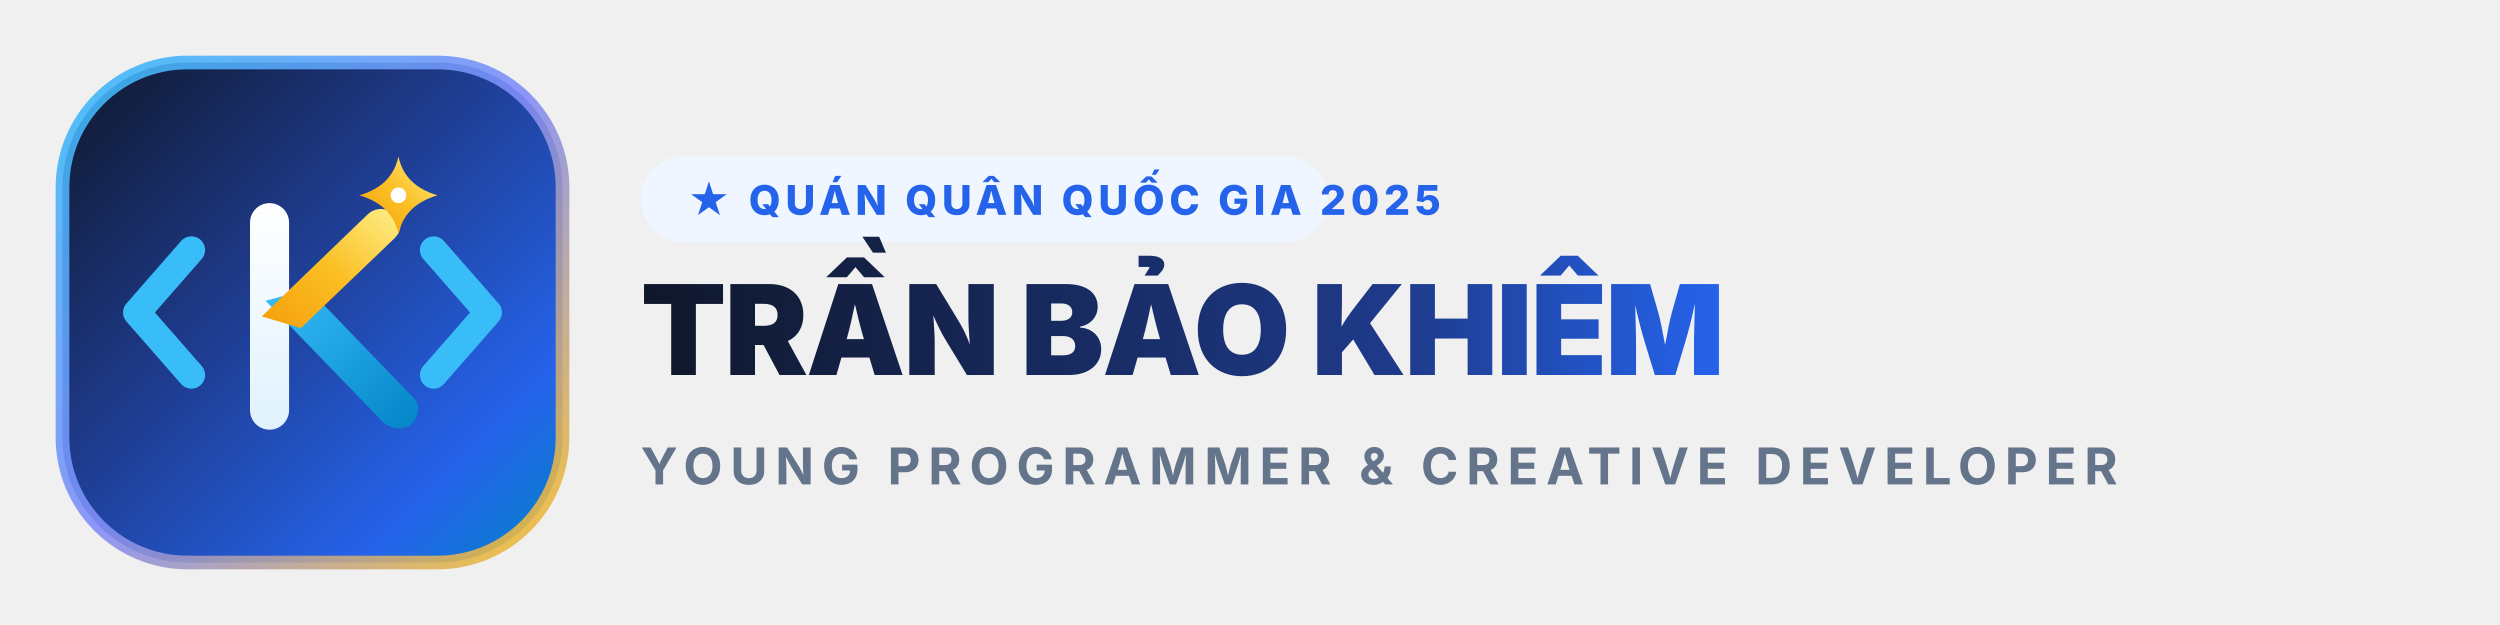
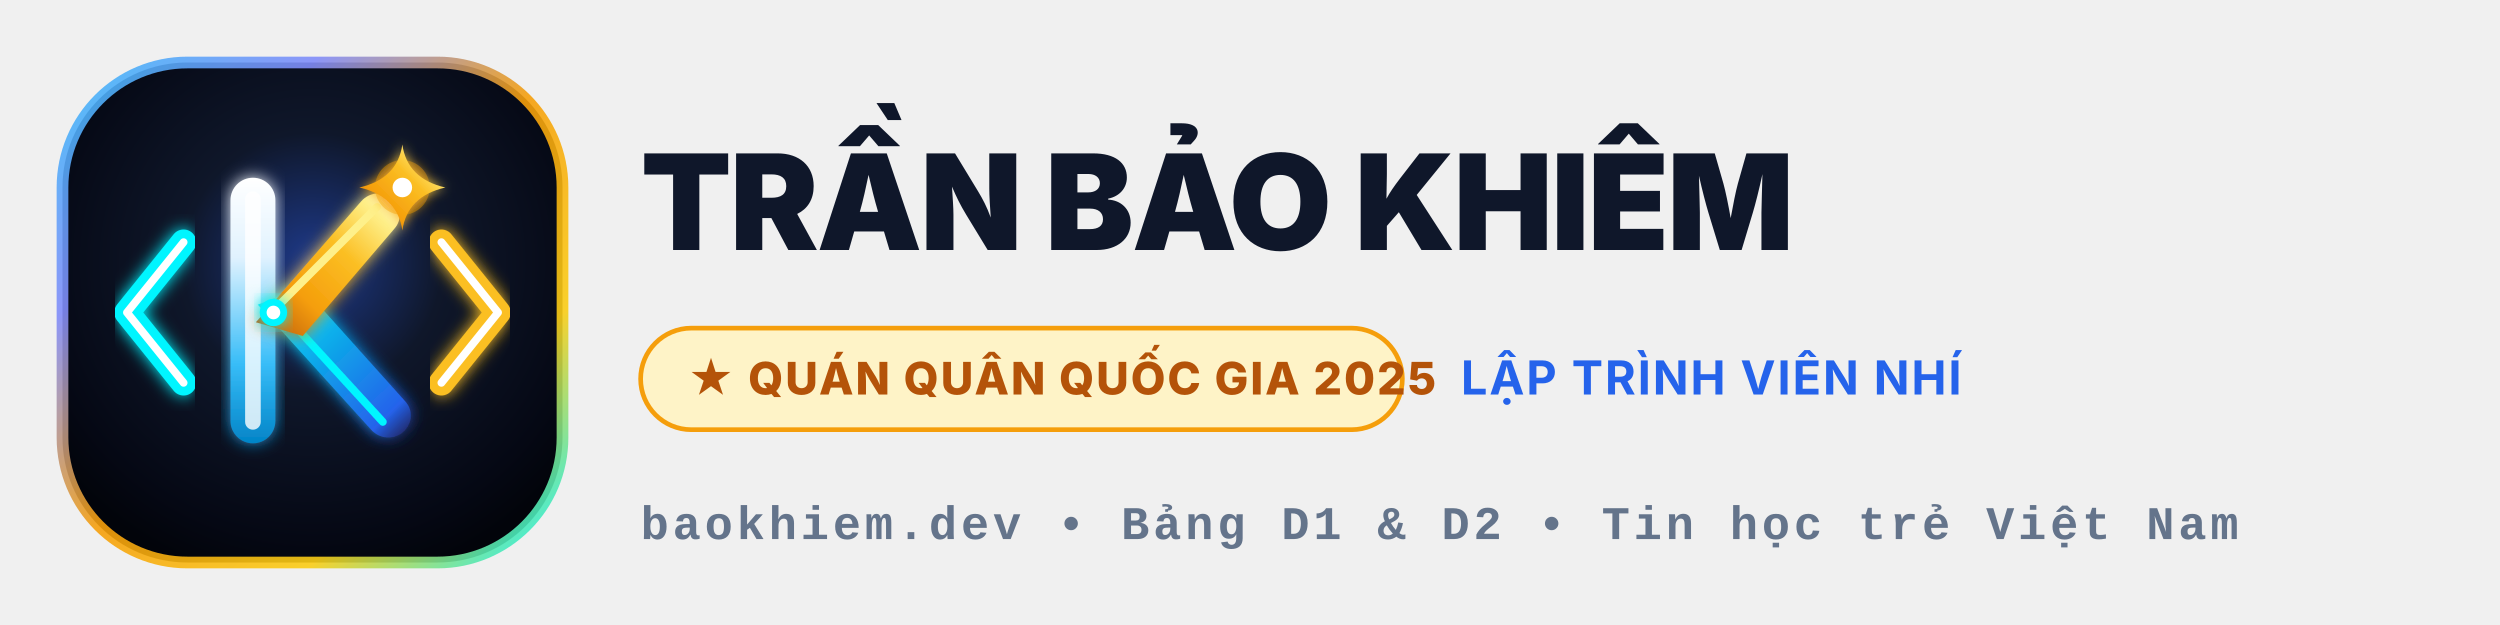
<svg xmlns="http://www.w3.org/2000/svg" viewBox="0 0 640 160" width="100%" height="100%">
  <defs>
-     <linearGradient id="logoBgGrad" x1="0%" y1="0%" x2="100%" y2="100%">
-       <stop offset="0%" stop-color="#0f172a" />
-       <stop offset="40%" stop-color="#1e3a8a" />
-       <stop offset="80%" stop-color="#2563eb" />
+     <radialGradient id="hzSpaceGlow" cx="50%" cy="40%" r="65%">
+       <stop offset="0%" stop-color="#1e3a8a" />
+       <stop offset="40%" stop-color="#0f172a" />
+       <stop offset="85%" stop-color="#050814" />
+       <stop offset="100%" stop-color="#02040a" />
+     </radialGradient>
+     <linearGradient id="hzCyberRim" x1="0%" y1="0%" x2="100%" y2="100%">
+       <stop offset="0%" stop-color="#38bdf8" />
+       <stop offset="25%" stop-color="#818cf8" />
+       <stop offset="50%" stop-color="#f59e0b" />
+       <stop offset="75%" stop-color="#facc15" />
+       <stop offset="100%" stop-color="#00f5ff" />
+     </linearGradient>
+     <linearGradient id="hzPillarGrad" x1="0%" y1="0%" x2="0%" y2="100%">
+       <stop offset="0%" stop-color="#ffffff" />
+       <stop offset="30%" stop-color="#e0f2fe" />
+       <stop offset="70%" stop-color="#38bdf8" />
      <stop offset="100%" stop-color="#0284c7" />
    </linearGradient>
-     <linearGradient id="logoBorderGrad" x1="0%" y1="0%" x2="100%" y2="100%">
-       <stop offset="0%" stop-color="#38bdf8" />
-       <stop offset="50%" stop-color="#818cf8" />
-       <stop offset="100%" stop-color="#fbbf24" />
+     <linearGradient id="hzChampionGold" x1="0%" y1="100%" x2="100%" y2="0%">
+       <stop offset="0%" stop-color="#b45309" />
+       <stop offset="30%" stop-color="#f59e0b" />
+       <stop offset="60%" stop-color="#fbbf24" />
+       <stop offset="85%" stop-color="#fef08a" />
+       <stop offset="100%" stop-color="#ffffff" />
    </linearGradient>
-     <linearGradient id="logoStemGrad" x1="0%" y1="0%" x2="0%" y2="100%">
-       <stop offset="0%" stop-color="#ffffff" />
-       <stop offset="100%" stop-color="#e0f2fe" />
+     <linearGradient id="hzCyberNeon" x1="0%" y1="0%" x2="100%" y2="100%">
+       <stop offset="0%" stop-color="#00f5ff" />
+       <stop offset="45%" stop-color="#0ea5e9" />
+       <stop offset="85%" stop-color="#2563eb" />
+       <stop offset="100%" stop-color="#1e1b4b" />
    </linearGradient>
-     <linearGradient id="logoGoldGrad" x1="0%" y1="100%" x2="100%" y2="0%">
-       <stop offset="0%" stop-color="#f59e0b" />
-       <stop offset="50%" stop-color="#fbbf24" />
-       <stop offset="100%" stop-color="#fef08a" />
-     </linearGradient>
-     <linearGradient id="logoCyanGrad" x1="0%" y1="0%" x2="100%" y2="100%">
-       <stop offset="0%" stop-color="#38bdf8" />
-       <stop offset="100%" stop-color="#0284c7" />
-     </linearGradient>
-     <linearGradient id="logoTextGrad" x1="0%" y1="0%" x2="100%" y2="0%">
-       <stop offset="0%" stop-color="#0f172a" />
-       <stop offset="70%" stop-color="#1e3a8a" />
-       <stop offset="100%" stop-color="#2563eb" />
-     </linearGradient>
+     <filter id="hzNeonGlow" x="-20%" y="-20%" width="140%" height="140%">
+       <feGaussianBlur stdDeviation="8" result="blur" />
+       <feMerge>
+         <feMergeNode in="blur" />
+         <feMergeNode in="SourceGraphic" />
+       </feMerge>
+     </filter>
+     <filter id="hzStarGlow" x="-30%" y="-30%" width="160%" height="160%">
+       <feGaussianBlur stdDeviation="6" result="blur" />
+       <feMerge>
+         <feMergeNode in="blur" />
+         <feMergeNode in="SourceGraphic" />
+       </feMerge>
+     </filter>
  </defs>
  <g transform="translate(16, 16)">
-     <rect x="0" y="0" width="128" height="128" rx="32" ry="32" fill="url(#logoBgGrad)" />
-     <rect x="0" y="0" width="128" height="128" rx="32" ry="32" fill="none" stroke="url(#logoBorderGrad)" stroke-width="3.5" opacity="0.9" />
-     <path d="M 33 48 L 19 64 L 33 80" stroke="#38bdf8" stroke-width="7" stroke-linecap="round" stroke-linejoin="round" fill="none" />
-     <path d="M 95 48 L 109 64 L 95 80" stroke="#38bdf8" stroke-width="7" stroke-linecap="round" stroke-linejoin="round" fill="none" />
-     <rect x="48" y="36" width="10" height="58" rx="5" fill="url(#logoStemGrad)" />
-     <path d="M 52 61 L 82 92 C 84 94 87 94 89 93 C 91 91 92 88 90 86 L 63 58 Z" fill="url(#logoCyanGrad)" />
-     <path d="M 51 65 L 78 39 C 80 37 83 37 85 39 C 87 40 87 43 85 45 L 61 68 Z" fill="url(#logoGoldGrad)" />
-     <g transform="translate(86, 34)">
-       <path d="M 0 -10 Q 1.5 -2.5 10 0 Q 1.5 2.5 0 10 Q -1.5 2.5 -10 0 Q -1.5 -2.5 0 -10 Z" fill="url(#logoGoldGrad)" />
-       <circle cx="0" cy="0" r="2" fill="#ffffff" />
+     <rect x="0" y="0" width="128" height="128" rx="32" fill="url(#hzSpaceGlow)" />
+     <rect x="0" y="0" width="128" height="128" rx="32" fill="none" stroke="url(#hzCyberRim)" stroke-width="3" opacity="0.9" />
+     <g transform="scale(0.25)">
+       <path d="M 124 184 L 66 256 L 124 328" fill="none" stroke="#00f5ff" stroke-width="26" stroke-linecap="round" stroke-linejoin="round" filter="url(#hzNeonGlow)" />
+       <path d="M 124 184 L 66 256 L 124 328" fill="none" stroke="#ffffff" stroke-width="8" stroke-linecap="round" stroke-linejoin="round" />
+       <path d="M 388 184 L 446 256 L 388 328" fill="none" stroke="#fbbf24" stroke-width="26" stroke-linecap="round" stroke-linejoin="round" filter="url(#hzNeonGlow)" />
+       <path d="M 388 184 L 446 256 L 388 328" fill="none" stroke="#ffffff" stroke-width="8" stroke-linecap="round" stroke-linejoin="round" />
+       <g filter="url(#hzNeonGlow)">
+         <rect x="172" y="118" width="46" height="272" rx="23" fill="url(#hzPillarGrad)" />
+         <rect x="187" y="132" width="16" height="244" rx="8" fill="#ffffff" opacity="0.8" />
+       </g>
+       <g filter="url(#hzNeonGlow)">
+         <path d="M 200 248 L 316 376 C 324 385 338 387 348 379 C 358 371 360 357 351 347 L 246 230 Z" fill="url(#hzCyberNeon)" />
+         <path d="M 218 248 L 328 368" stroke="#00f5ff" stroke-width="8" stroke-linecap="round" />
+       </g>
+       <g filter="url(#hzNeonGlow)">
+         <path d="M 198 266 L 306 142 C 314 133 328 131 338 139 C 347 147 348 161 340 170 L 246 280 Z" fill="url(#hzChampionGold)" />
+         <path d="M 212 258 L 322 148" stroke="#fef08a" stroke-width="8" stroke-linecap="round" />
+       </g>
+       <circle cx="216" cy="256" r="14" fill="#00f5ff" filter="url(#hzNeonGlow)" />
+       <circle cx="216" cy="256" r="7" fill="#ffffff" />
+       <g transform="translate(348, 128)" filter="url(#hzStarGlow)">
+         <circle cx="0" cy="0" r="28" fill="#f59e0b" opacity="0.4" />
+         <path d="M 0 -44 Q 5 -9 44 0 Q 5 9 0 44 Q -5 9 -44 0 Q -5 -9 0 -44 Z" fill="url(#hzChampionGold)" />
+         <circle cx="0" cy="0" r="10" fill="#ffffff" />
+       </g>
    </g>
  </g>
-   <g transform="translate(164, 40)">
-     <rect x="0" y="0" width="176" height="22" rx="11" fill="#eff6ff" />
-     <text x="12" y="15" font-family="'Inter', -apple-system, BlinkMacSystemFont, 'Segoe UI', Roboto, sans-serif" font-size="10.5" font-weight="800" fill="#2563eb" letter-spacing="1.2">
-       ★ QUÁN QUÂN QUỐC GIA 2025
-     </text>
-     <text x="0" y="56" font-family="'Inter', -apple-system, BlinkMacSystemFont, 'Segoe UI', Roboto, sans-serif" font-size="32" font-weight="900" fill="url(#logoTextGrad)" letter-spacing="-0.5">
+   <g transform="translate(164, 0)">
+     <text x="0" y="64" font-family="'Inter', -apple-system, BlinkMacSystemFont, 'Segoe UI', Roboto, sans-serif" font-size="34" font-weight="900" letter-spacing="-0.5" fill="#0f172a">
      TRẦN BẢO KHIÊM
    </text>
-     <text x="0" y="84" font-family="'Inter', -apple-system, BlinkMacSystemFont, 'Segoe UI', Roboto, sans-serif" font-size="13" font-weight="700" fill="#64748b" letter-spacing="2">
-       YOUNG PROGRAMMER &amp; CREATIVE DEVELOPER
+     <g transform="translate(0, 84)">
+       <rect x="0" y="0" width="195" height="26" rx="13" fill="#fef3c7" stroke="#f59e0b" stroke-width="1.2" />
+       <text x="12" y="17" font-family="'Inter', system-ui, sans-serif" font-size="11.5" font-weight="800" fill="#b45309" letter-spacing="0.5">
+         ★ QUÁN QUÂN QUỐC GIA 2025
+       </text>
+       <text x="210" y="17" font-family="'Inter', system-ui, sans-serif" font-size="12" font-weight="700" fill="#2563eb" letter-spacing="0.5">
+         LẬP TRÌNH VIÊN NHÍ
+       </text>
+     </g>
+     <text x="0" y="138" font-family="'Courier New', Courier, monospace" font-size="12" font-weight="bold" fill="#64748b" letter-spacing="1">
+       baokhiem.dev • Bảng D1 &amp; D2 • Tin học trẻ Việt Nam
    </text>
  </g>
</svg>
